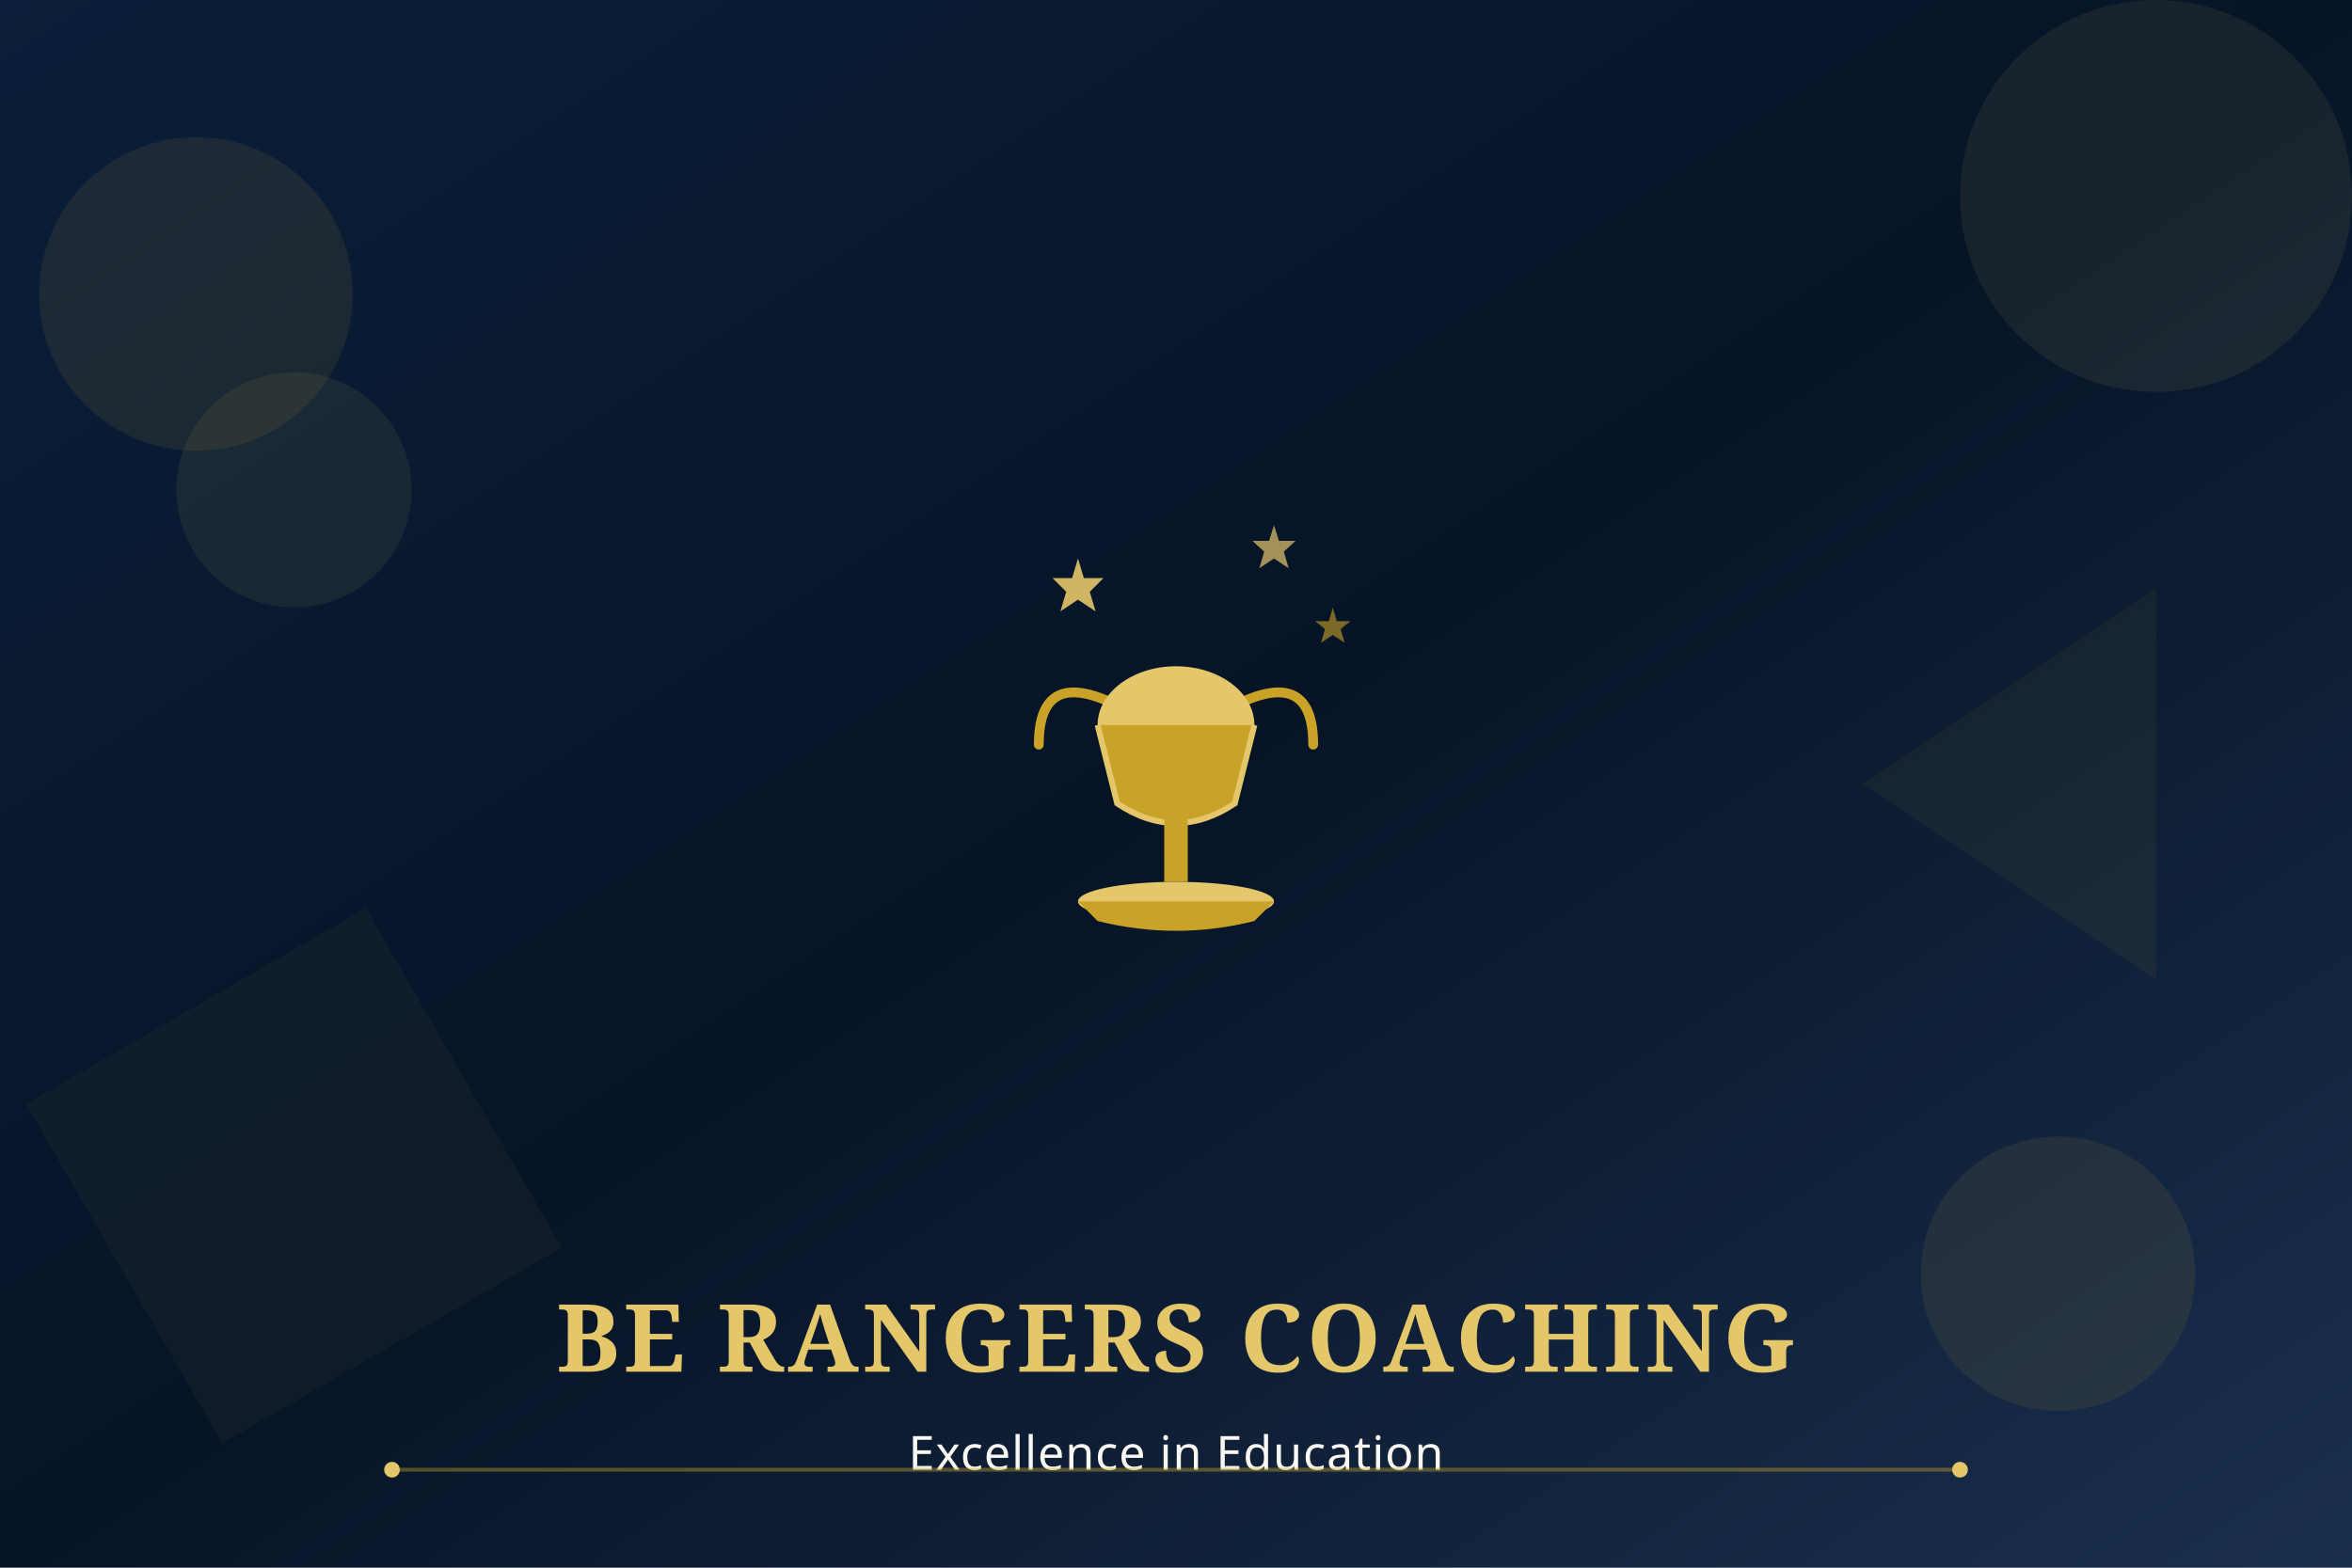
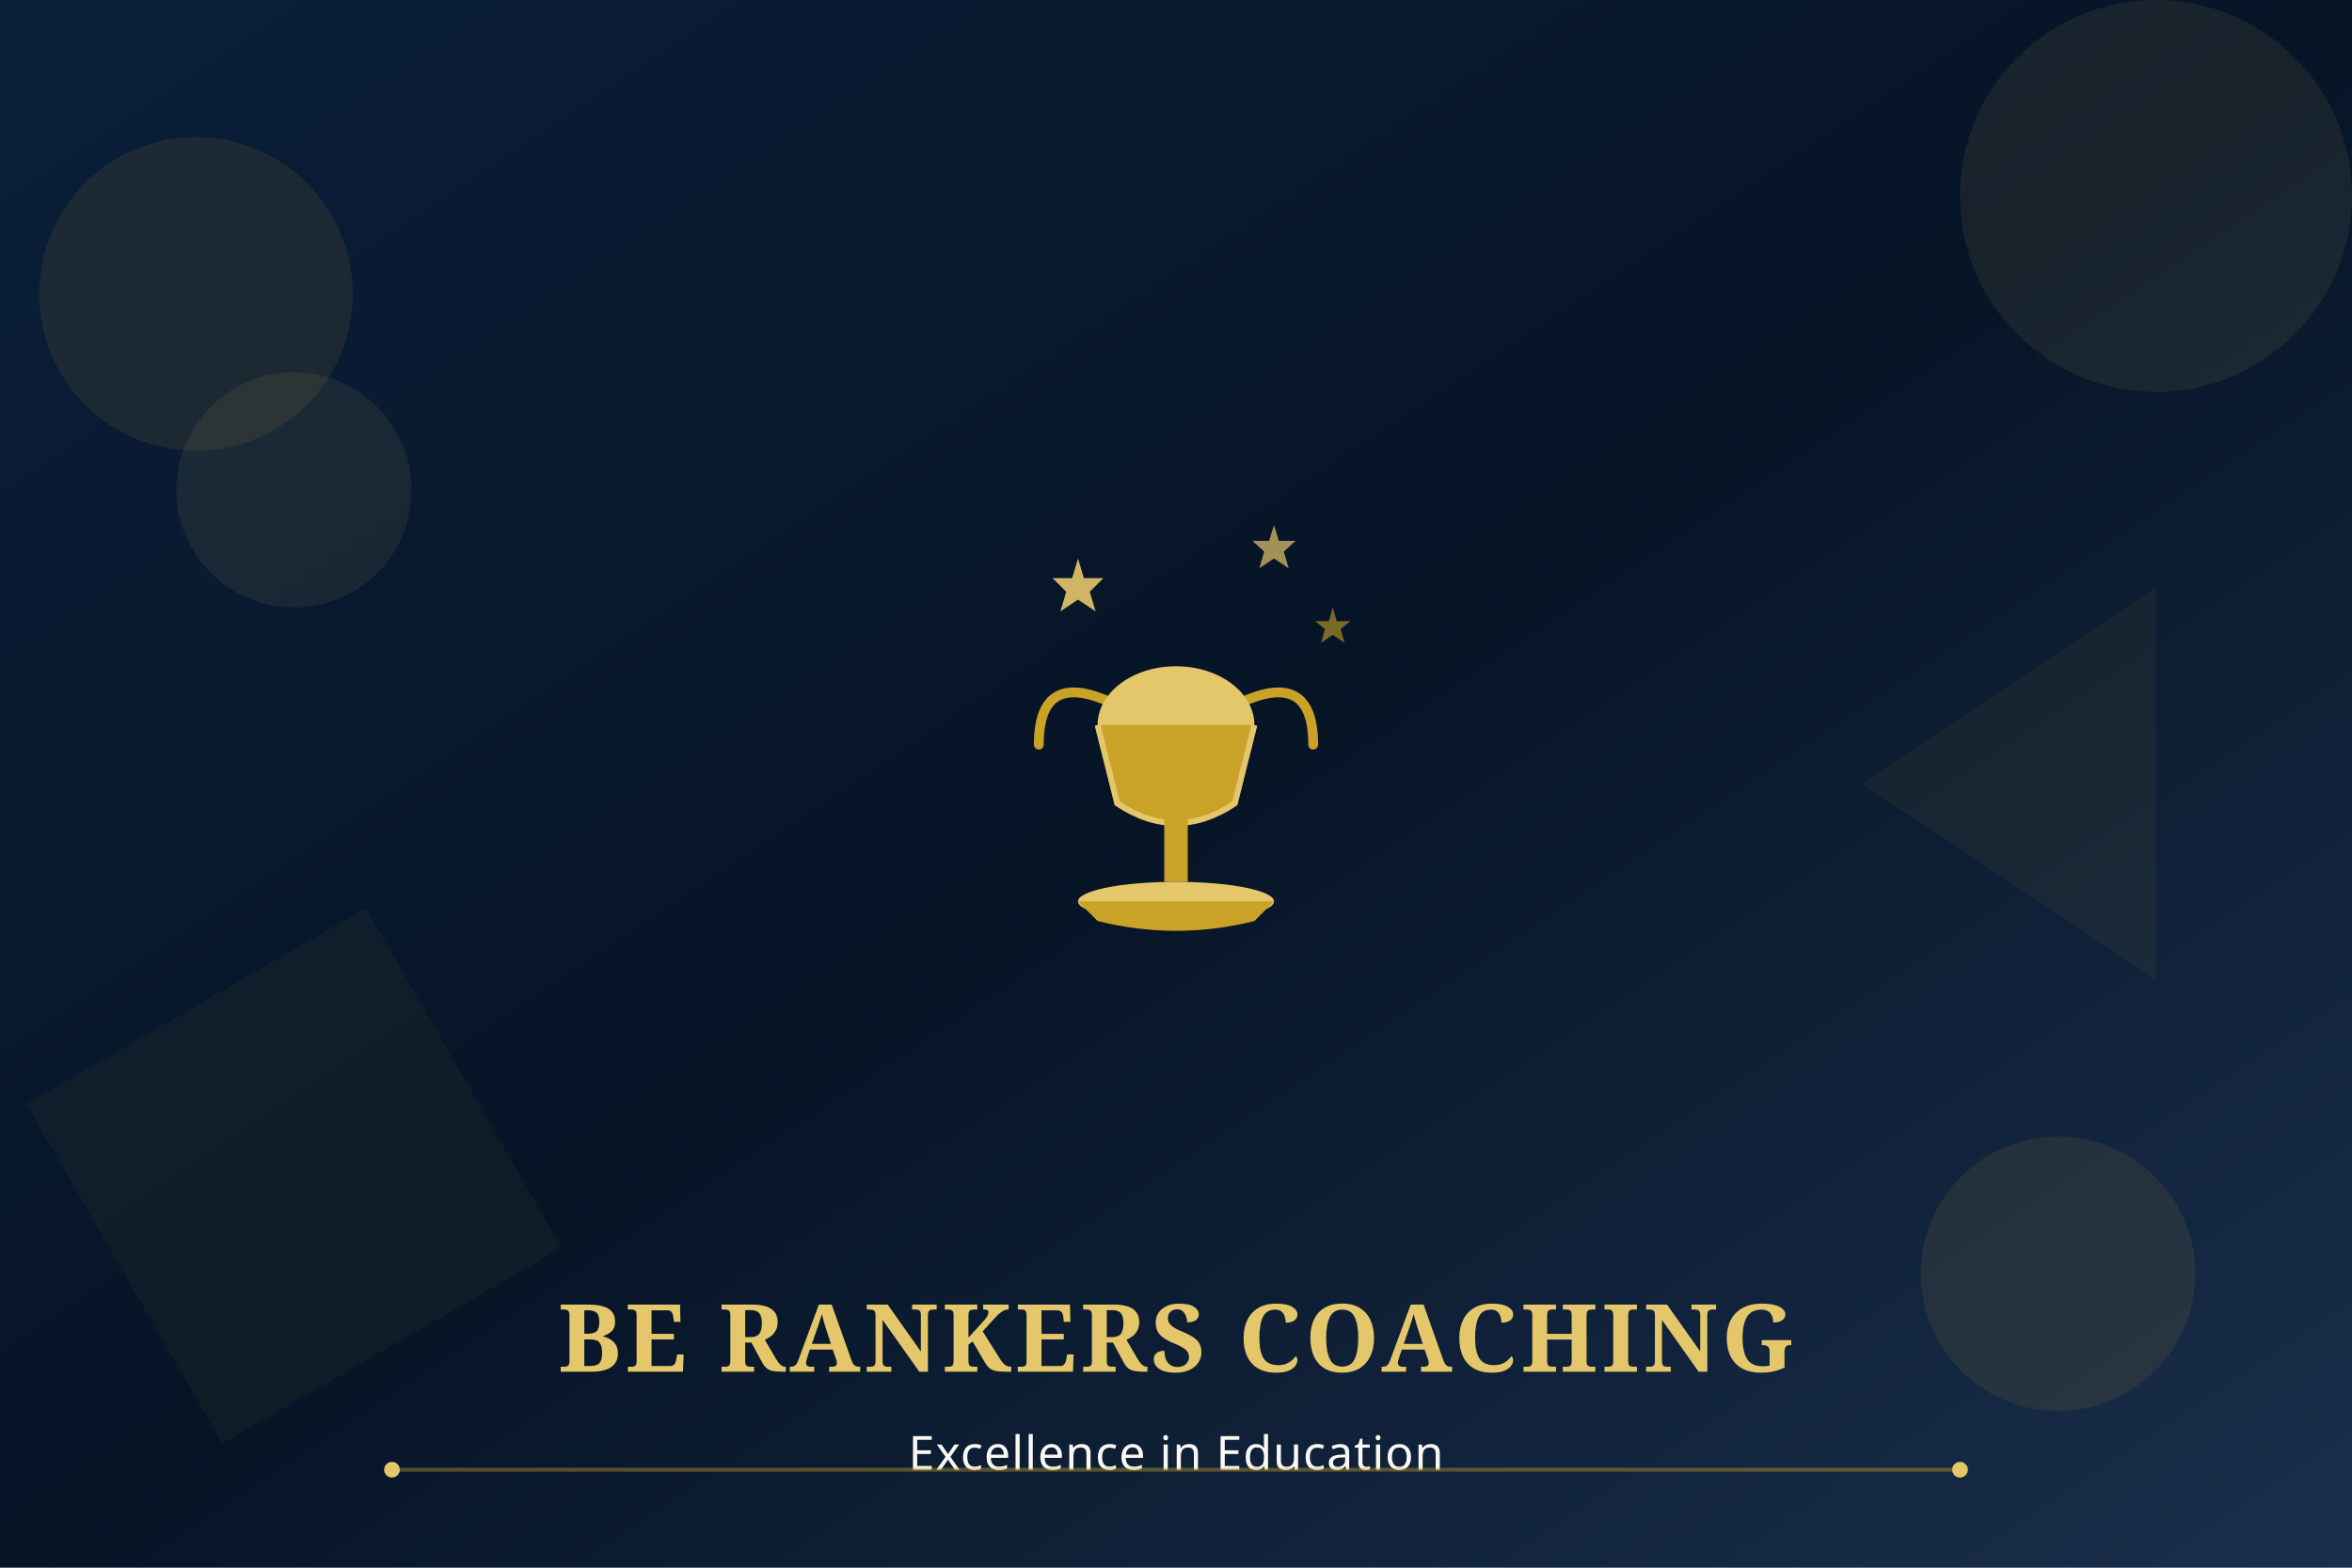
<svg xmlns="http://www.w3.org/2000/svg" viewBox="0 0 1200 800">
  <defs>
    <linearGradient id="heroBg" x1="0%" y1="0%" x2="100%" y2="100%">
      <stop offset="0%" style="stop-color:#0B1F3A;stop-opacity:1" />
      <stop offset="50%" style="stop-color:#061426;stop-opacity:1" />
      <stop offset="100%" style="stop-color:#1a2f4d;stop-opacity:1" />
    </linearGradient>
    <linearGradient id="accentGrad" x1="0%" y1="0%" x2="100%" y2="100%">
      <stop offset="0%" style="stop-color:#C9A227;stop-opacity:1" />
      <stop offset="100%" style="stop-color:#E5C76B;stop-opacity:1" />
    </linearGradient>
  </defs>
  <rect width="1200" height="800" fill="url(#heroBg)" />
  <circle cx="100" cy="150" r="80" fill="#C9A227" opacity="0.1" />
  <circle cx="150" cy="250" r="60" fill="#E5C76B" opacity="0.08" />
  <rect x="50" y="500" width="200" height="200" fill="#C9A227" opacity="0.05" transform="rotate(-30 150 600)" />
  <circle cx="1100" cy="100" r="100" fill="#E5C76B" opacity="0.08" />
  <circle cx="1050" cy="650" r="70" fill="#C9A227" opacity="0.1" />
  <path d="M 950 400 L 1100 300 L 1100 500 Z" fill="#C9A227" opacity="0.06" />
  <g transform="translate(600, 400)">
    <g transform="scale(2)">
      <path d="M -15 -20 Q -35 -30 -35 -10" fill="none" stroke="#C9A227" stroke-width="2.5" stroke-linecap="round" />
      <path d="M 15 -20 Q 35 -30 35 -10" fill="none" stroke="#C9A227" stroke-width="2.5" stroke-linecap="round" />
      <ellipse cx="0" cy="-15" rx="20" ry="15" fill="#E5C76B" />
      <path d="M -20 -15 L -15 5 Q 0 15 15 5 L 20 -15" fill="#C9A227" stroke="#E5C76B" stroke-width="1.5" />
      <rect x="-3" y="5" width="6" height="20" fill="#C9A227" />
      <ellipse cx="0" cy="30" rx="25" ry="5" fill="#E5C76B" />
      <path d="M -25 30 L -20 35 Q 0 40 20 35 L 25 30" fill="#C9A227" />
    </g>
    <g transform="translate(-50, -100)">
      <polygon points="0,-15 3,-5 13,-5 6,2 9,12 0,6 -9,12 -6,2 -13,-5 -3,-5" fill="#E5C76B" opacity="0.9" />
    </g>
    <g transform="translate(50, -120)">
      <polygon points="0,-12 2.5,-4 11,-4 5,1.5 7.5,10 0,5 -7.5,10 -5,1.5 -11,-4 -2.5,-4" fill="#E5C76B" opacity="0.7" />
    </g>
    <g transform="translate(80, -80)">
      <polygon points="0,-10 2,-3 9,-3 4,1 6,8 0,4 -6,8 -4,1 -9,-3 -2,-3" fill="#C9A227" opacity="0.6" />
    </g>
  </g>
  <g transform="translate(600, 700)">
    <text x="0" y="0" font-family="'Playfair Display', serif" font-size="48" font-weight="900" text-anchor="middle" fill="#E5C76B" letter-spacing="2">
-       BE RANGERS COACHING
+       BE RANKERS COACHING
    </text>
    <text x="0" y="50" font-family="'Poppins', sans-serif" font-size="24" font-weight="500" text-anchor="middle" fill="#FAF8F2" letter-spacing="0.5">
      Excellence in Education
    </text>
  </g>
  <line x1="200" y1="750" x2="1000" y2="750" stroke="#C9A227" stroke-width="2" opacity="0.4" />
  <circle cx="200" cy="750" r="4" fill="#E5C76B" />
  <circle cx="1000" cy="750" r="4" fill="#E5C76B" />
</svg>
